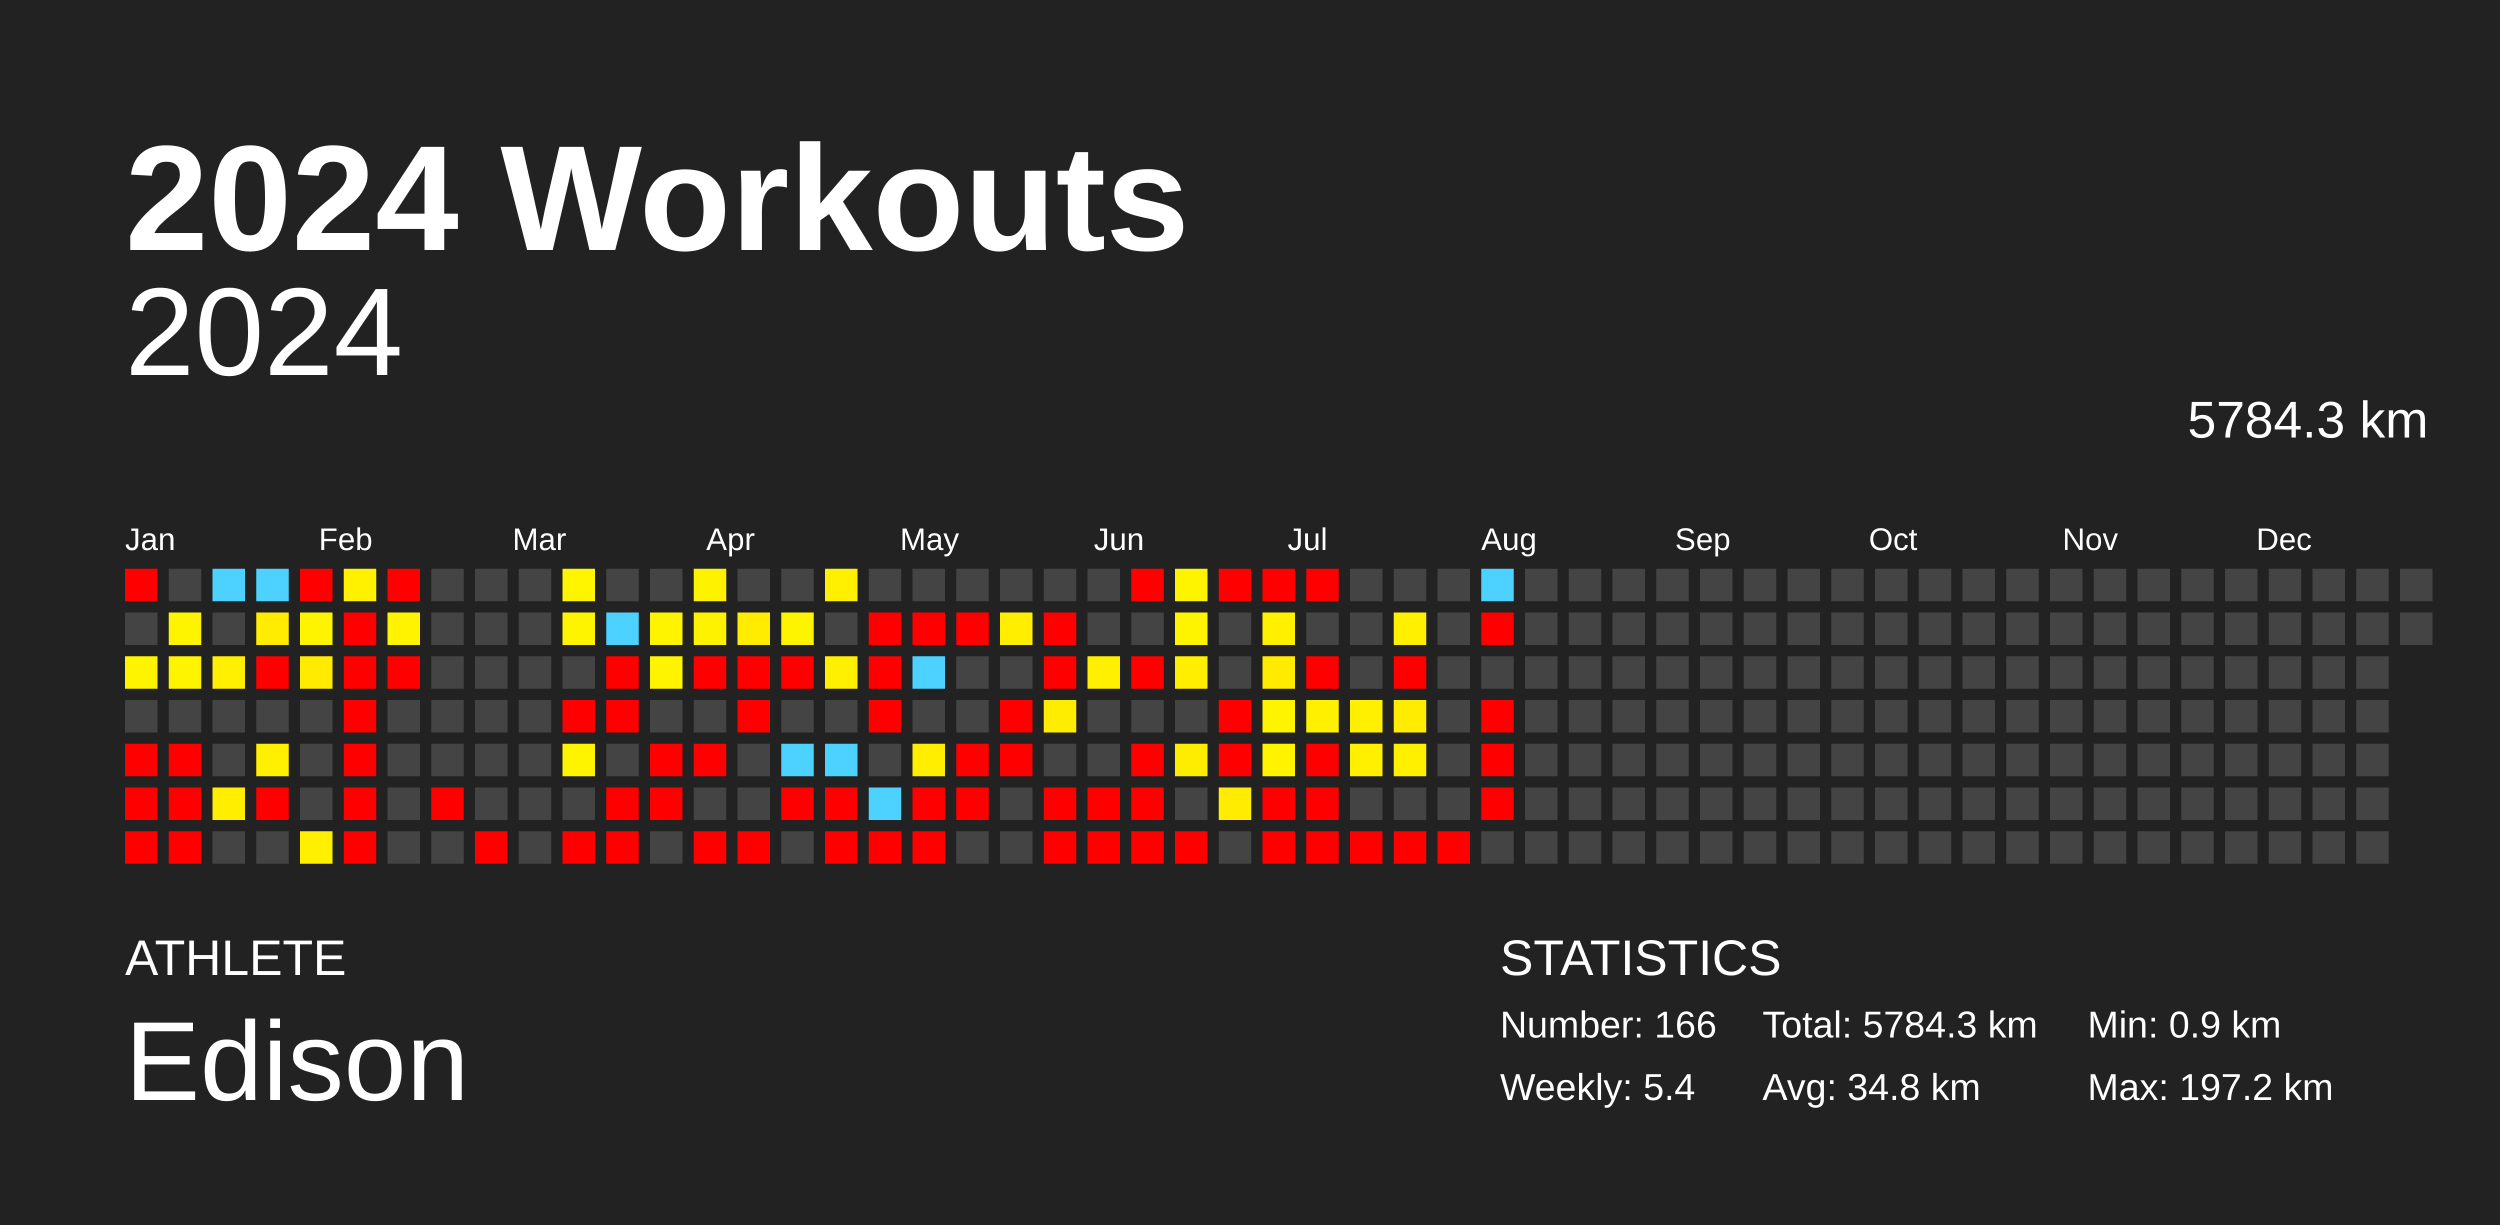
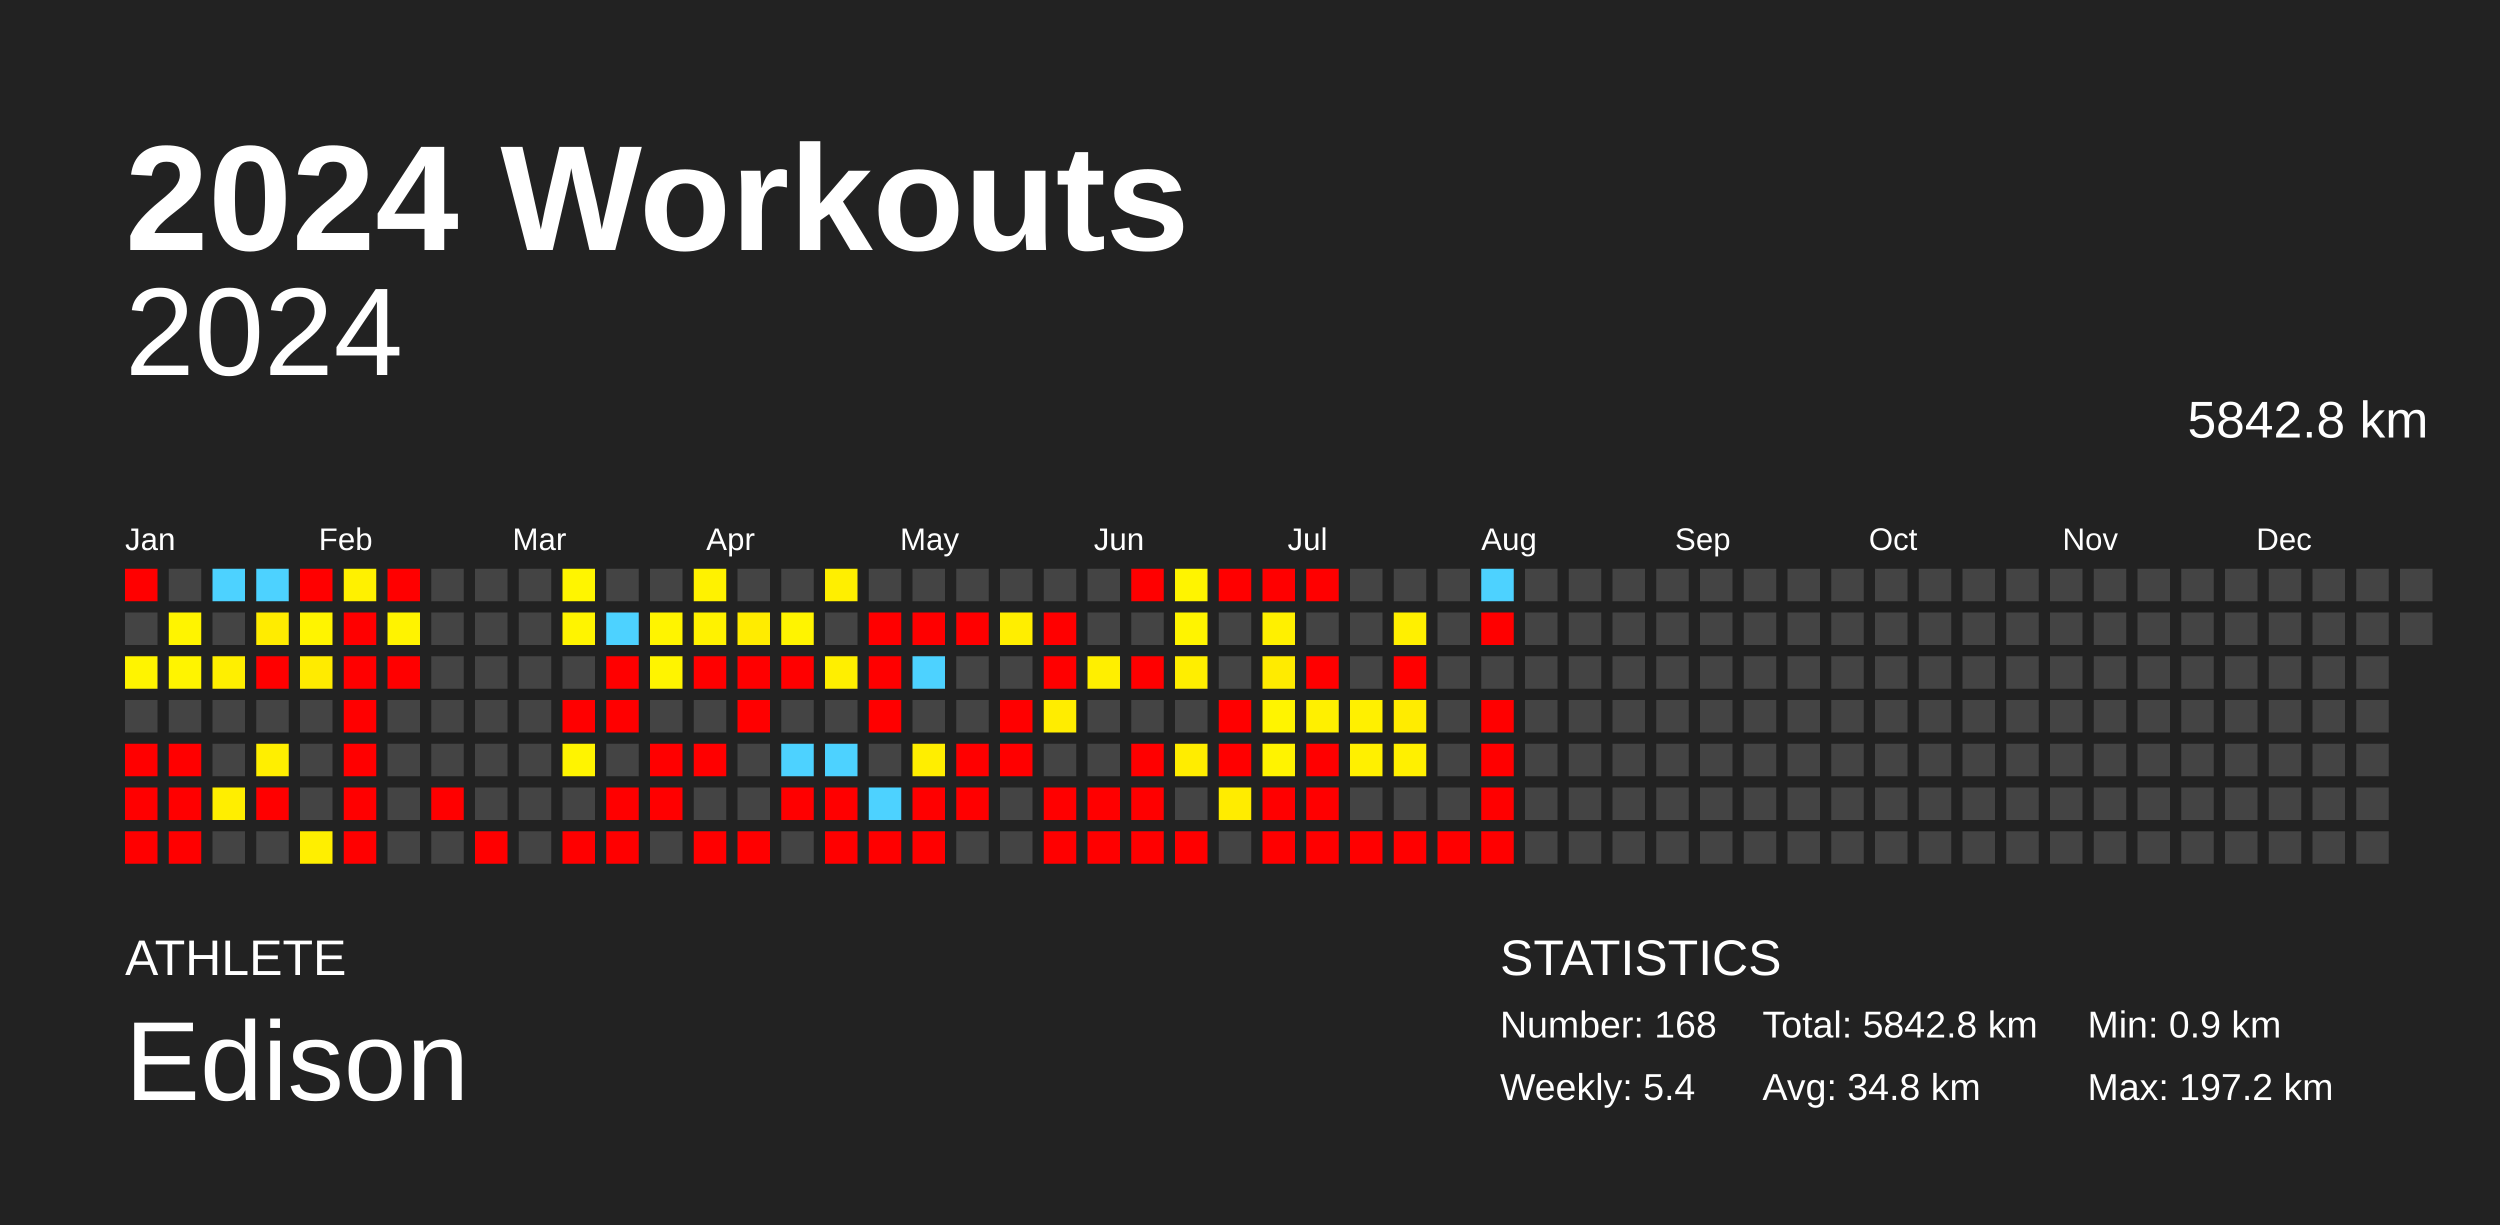
<svg xmlns="http://www.w3.org/2000/svg" baseProfile="full" height="98mm" version="1.1" viewBox="0,0,200,98" width="200mm">
  <defs />
  <rect fill="#222222" height="98" width="200" x="0" y="0" />
  <text fill="#FFFFFF" style="font-size:12px; font-family:Arial; font-weight:bold;" x="10" y="20">2024 Workouts</text>
  <text fill="#FFFFFF" style="font-size:4px; font-family:Arial" x="10" y="78">ATHLETE</text>
  <text fill="#FFFFFF" style="font-size:9px; font-family:Arial" x="10" y="88">Edison</text>
  <text fill="#FFFFFF" style="font-size:4px; font-family:Arial" x="120" y="78">STATISTICS</text>
-   <text fill="#FFFFFF" style="font-size:3px; font-family:Arial" x="120" y="83">Number: 166</text>
+   <text fill="#FFFFFF" style="font-size:3px; font-family:Arial" x="120" y="83">Number: 168</text>
  <text fill="#FFFFFF" style="font-size:3px; font-family:Arial" x="120" y="88">Weekly: 5.4</text>
-   <text fill="#FFFFFF" style="font-size:3px; font-family:Arial" x="141" y="83">Total: 5784.3 km</text>
+   <text fill="#FFFFFF" style="font-size:3px; font-family:Arial" x="141" y="83">Total: 5842.8 km</text>
  <text fill="#FFFFFF" style="font-size:3px; font-family:Arial" x="141" y="88">Avg: 34.8 km</text>
  <text fill="#FFFFFF" style="font-size:3px; font-family:Arial" x="167" y="83">Min: 0.9 km</text>
  <text fill="#FFFFFF" style="font-size:3px; font-family:Arial" x="167" y="88">Max: 197.2 km</text>
  <text alignment-baseline="hanging" fill="#FFFFFF" style="font-size:10.0px; font-family:Arial;" x="10" y="30">2024</text>
-   <text alignment-baseline="hanging" fill="#FFFFFF" style="font-size:4.125px; font-family:Arial;" x="175" y="35">5784.3 km</text>
+   <text alignment-baseline="hanging" fill="#FFFFFF" style="font-size:4.125px; font-family:Arial;" x="175" y="35">5842.8 km</text>
  <text fill="#FFFFFF" style="font-size:2.5px; font-family:Arial" x="10.0" y="44">Jan</text>
  <text fill="#FFFFFF" style="font-size:2.5px; font-family:Arial" x="25.5" y="44">Feb</text>
  <text fill="#FFFFFF" style="font-size:2.5px; font-family:Arial" x="41.0" y="44">Mar</text>
  <text fill="#FFFFFF" style="font-size:2.5px; font-family:Arial" x="56.5" y="44">Apr</text>
  <text fill="#FFFFFF" style="font-size:2.5px; font-family:Arial" x="72.0" y="44">May</text>
  <text fill="#FFFFFF" style="font-size:2.5px; font-family:Arial" x="87.5" y="44">Jun</text>
  <text fill="#FFFFFF" style="font-size:2.5px; font-family:Arial" x="103.0" y="44">Jul</text>
  <text fill="#FFFFFF" style="font-size:2.5px; font-family:Arial" x="118.5" y="44">Aug</text>
  <text fill="#FFFFFF" style="font-size:2.5px; font-family:Arial" x="134.0" y="44">Sep</text>
  <text fill="#FFFFFF" style="font-size:2.5px; font-family:Arial" x="149.5" y="44">Oct</text>
  <text fill="#FFFFFF" style="font-size:2.5px; font-family:Arial" x="165.0" y="44">Nov</text>
  <text fill="#FFFFFF" style="font-size:2.5px; font-family:Arial" x="180.5" y="44">Dec</text>
  <rect fill="red" height="2.6" width="2.6" x="10.0" y="45.5" />
  <rect fill="#444444" height="2.6" width="2.6" x="10.0" y="49.0" />
  <rect fill="#fff400" height="2.6" width="2.6" x="10.0" y="52.5" />
  <rect fill="#444444" height="2.6" width="2.6" x="10.0" y="56.0" />
  <rect fill="red" height="2.6" width="2.6" x="10.0" y="59.5" />
  <rect fill="red" height="2.6" width="2.6" x="10.0" y="63.0" />
  <rect fill="red" height="2.6" width="2.6" x="10.0" y="66.5" />
  <rect fill="#444444" height="2.6" width="2.6" x="13.5" y="45.5" />
  <rect fill="#fff400" height="2.6" width="2.6" x="13.5" y="49.0" />
  <rect fill="#fff400" height="2.6" width="2.6" x="13.5" y="52.5" />
  <rect fill="#444444" height="2.6" width="2.6" x="13.5" y="56.0" />
  <rect fill="red" height="2.6" width="2.6" x="13.5" y="59.5" />
  <rect fill="red" height="2.6" width="2.6" x="13.5" y="63.0" />
  <rect fill="red" height="2.6" width="2.6" x="13.5" y="66.5" />
  <rect fill="#4dd2ff" height="2.6" width="2.6" x="17.0" y="45.5" />
  <rect fill="#444444" height="2.6" width="2.6" x="17.0" y="49.0" />
  <rect fill="#ffef00" height="2.6" width="2.6" x="17.0" y="52.5" />
  <rect fill="#444444" height="2.6" width="2.6" x="17.0" y="56.0" />
  <rect fill="#444444" height="2.6" width="2.6" x="17.0" y="59.5" />
  <rect fill="#ffee00" height="2.6" width="2.6" x="17.0" y="63.0" />
  <rect fill="#444444" height="2.6" width="2.6" x="17.0" y="66.5" />
  <rect fill="#4dd2ff" height="2.6" width="2.6" x="20.5" y="45.5" />
  <rect fill="#ffec00" height="2.6" width="2.6" x="20.5" y="49.0" />
  <rect fill="red" height="2.6" width="2.6" x="20.5" y="52.5" />
  <rect fill="#444444" height="2.6" width="2.6" x="20.5" y="56.0" />
  <rect fill="#ffef00" height="2.6" width="2.6" x="20.5" y="59.5" />
  <rect fill="red" height="2.6" width="2.6" x="20.5" y="63.0" />
  <rect fill="#444444" height="2.6" width="2.6" x="20.5" y="66.5" />
  <rect fill="red" height="2.6" width="2.6" x="24.0" y="45.5" />
  <rect fill="#fff400" height="2.6" width="2.6" x="24.0" y="49.0" />
  <rect fill="#ffeb00" height="2.6" width="2.6" x="24.0" y="52.5" />
  <rect fill="#444444" height="2.6" width="2.6" x="24.0" y="56.0" />
  <rect fill="#444444" height="2.6" width="2.6" x="24.0" y="59.5" />
  <rect fill="#444444" height="2.6" width="2.6" x="24.0" y="63.0" />
  <rect fill="#ffef00" height="2.6" width="2.6" x="24.0" y="66.5" />
  <rect fill="#fff100" height="2.6" width="2.6" x="27.5" y="45.5" />
  <rect fill="red" height="2.6" width="2.6" x="27.5" y="49.0" />
  <rect fill="red" height="2.6" width="2.6" x="27.5" y="52.5" />
  <rect fill="red" height="2.6" width="2.6" x="27.5" y="56.0" />
  <rect fill="red" height="2.6" width="2.6" x="27.5" y="59.5" />
  <rect fill="red" height="2.6" width="2.6" x="27.5" y="63.0" />
  <rect fill="red" height="2.6" width="2.6" x="27.5" y="66.5" />
  <rect fill="red" height="2.6" width="2.6" x="31.0" y="45.5" />
  <rect fill="#fff300" height="2.6" width="2.6" x="31.0" y="49.0" />
  <rect fill="red" height="2.6" width="2.6" x="31.0" y="52.5" />
  <rect fill="#444444" height="2.6" width="2.6" x="31.0" y="56.0" />
  <rect fill="#444444" height="2.6" width="2.6" x="31.0" y="59.5" />
  <rect fill="#444444" height="2.6" width="2.6" x="31.0" y="63.0" />
  <rect fill="#444444" height="2.6" width="2.6" x="31.0" y="66.5" />
  <rect fill="#444444" height="2.6" width="2.6" x="34.5" y="45.5" />
  <rect fill="#444444" height="2.6" width="2.6" x="34.5" y="49.0" />
  <rect fill="#444444" height="2.6" width="2.6" x="34.5" y="52.5" />
  <rect fill="#444444" height="2.6" width="2.6" x="34.5" y="56.0" />
  <rect fill="#444444" height="2.6" width="2.6" x="34.5" y="59.5" />
  <rect fill="red" height="2.6" width="2.6" x="34.5" y="63.0" />
  <rect fill="#444444" height="2.6" width="2.6" x="34.5" y="66.5" />
  <rect fill="#444444" height="2.6" width="2.6" x="38.0" y="45.5" />
  <rect fill="#444444" height="2.6" width="2.6" x="38.0" y="49.0" />
  <rect fill="#444444" height="2.6" width="2.6" x="38.0" y="52.5" />
  <rect fill="#444444" height="2.6" width="2.6" x="38.0" y="56.0" />
  <rect fill="#444444" height="2.6" width="2.6" x="38.0" y="59.5" />
  <rect fill="#444444" height="2.6" width="2.6" x="38.0" y="63.0" />
  <rect fill="red" height="2.6" width="2.6" x="38.0" y="66.5" />
  <rect fill="#444444" height="2.6" width="2.6" x="41.5" y="45.5" />
  <rect fill="#444444" height="2.6" width="2.6" x="41.5" y="49.0" />
  <rect fill="#444444" height="2.6" width="2.6" x="41.5" y="52.5" />
  <rect fill="#444444" height="2.6" width="2.6" x="41.5" y="56.0" />
  <rect fill="#444444" height="2.6" width="2.6" x="41.5" y="59.5" />
  <rect fill="#444444" height="2.6" width="2.6" x="41.5" y="63.0" />
  <rect fill="#444444" height="2.6" width="2.6" x="41.5" y="66.5" />
  <rect fill="#fff500" height="2.6" width="2.6" x="45.0" y="45.5" />
  <rect fill="#fff400" height="2.6" width="2.6" x="45.0" y="49.0" />
  <rect fill="#444444" height="2.6" width="2.6" x="45.0" y="52.5" />
  <rect fill="red" height="2.6" width="2.6" x="45.0" y="56.0" />
  <rect fill="#fff400" height="2.6" width="2.6" x="45.0" y="59.5" />
  <rect fill="#444444" height="2.6" width="2.6" x="45.0" y="63.0" />
  <rect fill="red" height="2.6" width="2.6" x="45.0" y="66.5" />
  <rect fill="#444444" height="2.6" width="2.6" x="48.5" y="45.5" />
  <rect fill="#4dd2ff" height="2.6" width="2.6" x="48.5" y="49.0" />
  <rect fill="red" height="2.6" width="2.6" x="48.5" y="52.5" />
  <rect fill="red" height="2.6" width="2.6" x="48.5" y="56.0" />
  <rect fill="#444444" height="2.6" width="2.6" x="48.5" y="59.5" />
  <rect fill="red" height="2.6" width="2.6" x="48.5" y="63.0" />
  <rect fill="red" height="2.6" width="2.6" x="48.5" y="66.5" />
  <rect fill="#444444" height="2.6" width="2.6" x="52.0" y="45.5" />
  <rect fill="#fff400" height="2.6" width="2.6" x="52.0" y="49.0" />
  <rect fill="#fff400" height="2.6" width="2.6" x="52.0" y="52.5" />
  <rect fill="#444444" height="2.6" width="2.6" x="52.0" y="56.0" />
  <rect fill="red" height="2.6" width="2.6" x="52.0" y="59.5" />
  <rect fill="red" height="2.6" width="2.6" x="52.0" y="63.0" />
  <rect fill="#444444" height="2.6" width="2.6" x="52.0" y="66.5" />
  <rect fill="#fff200" height="2.6" width="2.6" x="55.5" y="45.5" />
  <rect fill="#fff200" height="2.6" width="2.6" x="55.5" y="49.0" />
  <rect fill="red" height="2.6" width="2.6" x="55.5" y="52.5" />
  <rect fill="#444444" height="2.6" width="2.6" x="55.5" y="56.0" />
  <rect fill="red" height="2.6" width="2.6" x="55.5" y="59.5" />
  <rect fill="#444444" height="2.6" width="2.6" x="55.5" y="63.0" />
  <rect fill="red" height="2.6" width="2.6" x="55.5" y="66.5" />
  <rect fill="#444444" height="2.6" width="2.6" x="59.0" y="45.5" />
  <rect fill="#ffec00" height="2.6" width="2.6" x="59.0" y="49.0" />
  <rect fill="red" height="2.6" width="2.6" x="59.0" y="52.5" />
  <rect fill="red" height="2.6" width="2.6" x="59.0" y="56.0" />
  <rect fill="#444444" height="2.6" width="2.6" x="59.0" y="59.5" />
  <rect fill="#444444" height="2.6" width="2.6" x="59.0" y="63.0" />
  <rect fill="red" height="2.6" width="2.6" x="59.0" y="66.5" />
  <rect fill="#444444" height="2.6" width="2.6" x="62.5" y="45.5" />
  <rect fill="#fff400" height="2.6" width="2.6" x="62.5" y="49.0" />
  <rect fill="red" height="2.6" width="2.6" x="62.5" y="52.5" />
  <rect fill="#444444" height="2.6" width="2.6" x="62.5" y="56.0" />
  <rect fill="#4dd2ff" height="2.6" width="2.6" x="62.5" y="59.5" />
  <rect fill="red" height="2.6" width="2.6" x="62.5" y="63.0" />
  <rect fill="#444444" height="2.6" width="2.6" x="62.5" y="66.5" />
  <rect fill="#ffef00" height="2.6" width="2.6" x="66.0" y="45.5" />
  <rect fill="#444444" height="2.6" width="2.6" x="66.0" y="49.0" />
  <rect fill="#ffef00" height="2.6" width="2.6" x="66.0" y="52.5" />
  <rect fill="#444444" height="2.6" width="2.6" x="66.0" y="56.0" />
  <rect fill="#4dd2ff" height="2.6" width="2.6" x="66.0" y="59.5" />
  <rect fill="red" height="2.6" width="2.6" x="66.0" y="63.0" />
  <rect fill="red" height="2.6" width="2.6" x="66.0" y="66.5" />
  <rect fill="#444444" height="2.6" width="2.6" x="69.5" y="45.5" />
  <rect fill="red" height="2.6" width="2.6" x="69.5" y="49.0" />
  <rect fill="red" height="2.6" width="2.6" x="69.5" y="52.5" />
  <rect fill="red" height="2.6" width="2.6" x="69.5" y="56.0" />
  <rect fill="#444444" height="2.6" width="2.6" x="69.5" y="59.5" />
  <rect fill="#4dd2ff" height="2.6" width="2.6" x="69.5" y="63.0" />
  <rect fill="red" height="2.6" width="2.6" x="69.5" y="66.5" />
  <rect fill="#444444" height="2.6" width="2.6" x="73.0" y="45.5" />
  <rect fill="red" height="2.6" width="2.6" x="73.0" y="49.0" />
  <rect fill="#4dd2ff" height="2.6" width="2.6" x="73.0" y="52.5" />
  <rect fill="#444444" height="2.6" width="2.6" x="73.0" y="56.0" />
  <rect fill="#ffee00" height="2.6" width="2.6" x="73.0" y="59.5" />
  <rect fill="red" height="2.6" width="2.6" x="73.0" y="63.0" />
  <rect fill="red" height="2.6" width="2.6" x="73.0" y="66.5" />
  <rect fill="#444444" height="2.6" width="2.6" x="76.5" y="45.5" />
  <rect fill="red" height="2.6" width="2.6" x="76.5" y="49.0" />
  <rect fill="#444444" height="2.6" width="2.6" x="76.5" y="52.5" />
  <rect fill="#444444" height="2.6" width="2.6" x="76.5" y="56.0" />
  <rect fill="red" height="2.6" width="2.6" x="76.5" y="59.5" />
  <rect fill="red" height="2.6" width="2.6" x="76.5" y="63.0" />
  <rect fill="#444444" height="2.6" width="2.6" x="76.5" y="66.5" />
  <rect fill="#444444" height="2.6" width="2.6" x="80.0" y="45.5" />
  <rect fill="#ffee00" height="2.6" width="2.6" x="80.0" y="49.0" />
  <rect fill="#444444" height="2.6" width="2.6" x="80.0" y="52.5" />
  <rect fill="red" height="2.6" width="2.6" x="80.0" y="56.0" />
  <rect fill="red" height="2.6" width="2.6" x="80.0" y="59.5" />
  <rect fill="#444444" height="2.6" width="2.6" x="80.0" y="63.0" />
  <rect fill="#444444" height="2.6" width="2.6" x="80.0" y="66.5" />
  <rect fill="#444444" height="2.6" width="2.6" x="83.5" y="45.5" />
  <rect fill="red" height="2.6" width="2.6" x="83.5" y="49.0" />
  <rect fill="red" height="2.6" width="2.6" x="83.5" y="52.5" />
  <rect fill="#ffed00" height="2.6" width="2.6" x="83.5" y="56.0" />
  <rect fill="#444444" height="2.6" width="2.6" x="83.5" y="59.5" />
  <rect fill="red" height="2.6" width="2.6" x="83.5" y="63.0" />
  <rect fill="red" height="2.6" width="2.6" x="83.5" y="66.5" />
  <rect fill="#444444" height="2.6" width="2.6" x="87.0" y="45.5" />
  <rect fill="#444444" height="2.6" width="2.6" x="87.0" y="49.0" />
  <rect fill="#ffef00" height="2.6" width="2.6" x="87.0" y="52.5" />
  <rect fill="#444444" height="2.6" width="2.6" x="87.0" y="56.0" />
  <rect fill="#444444" height="2.6" width="2.6" x="87.0" y="59.5" />
  <rect fill="red" height="2.6" width="2.6" x="87.0" y="63.0" />
  <rect fill="red" height="2.6" width="2.6" x="87.0" y="66.5" />
  <rect fill="red" height="2.6" width="2.6" x="90.5" y="45.5" />
  <rect fill="#444444" height="2.6" width="2.6" x="90.5" y="49.0" />
  <rect fill="red" height="2.6" width="2.6" x="90.5" y="52.5" />
  <rect fill="#444444" height="2.6" width="2.6" x="90.5" y="56.0" />
  <rect fill="red" height="2.6" width="2.6" x="90.5" y="59.5" />
  <rect fill="red" height="2.6" width="2.6" x="90.5" y="63.0" />
  <rect fill="red" height="2.6" width="2.6" x="90.5" y="66.5" />
  <rect fill="#fff400" height="2.6" width="2.6" x="94.0" y="45.5" />
  <rect fill="#fff400" height="2.6" width="2.6" x="94.0" y="49.0" />
  <rect fill="#ffee00" height="2.6" width="2.6" x="94.0" y="52.5" />
  <rect fill="#444444" height="2.6" width="2.6" x="94.0" y="56.0" />
  <rect fill="#ffed00" height="2.6" width="2.6" x="94.0" y="59.5" />
  <rect fill="#444444" height="2.6" width="2.6" x="94.0" y="63.0" />
  <rect fill="red" height="2.6" width="2.6" x="94.0" y="66.5" />
  <rect fill="red" height="2.6" width="2.6" x="97.5" y="45.5" />
  <rect fill="#444444" height="2.6" width="2.6" x="97.5" y="49.0" />
  <rect fill="#444444" height="2.6" width="2.6" x="97.5" y="52.5" />
  <rect fill="red" height="2.6" width="2.6" x="97.5" y="56.0" />
  <rect fill="red" height="2.6" width="2.6" x="97.5" y="59.5" />
  <rect fill="#ffec00" height="2.6" width="2.6" x="97.5" y="63.0" />
  <rect fill="#444444" height="2.6" width="2.6" x="97.5" y="66.5" />
  <rect fill="red" height="2.6" width="2.6" x="101.0" y="45.5" />
  <rect fill="#fff000" height="2.6" width="2.6" x="101.0" y="49.0" />
  <rect fill="#ffeb00" height="2.6" width="2.6" x="101.0" y="52.5" />
  <rect fill="#fff400" height="2.6" width="2.6" x="101.0" y="56.0" />
  <rect fill="#fff300" height="2.6" width="2.6" x="101.0" y="59.5" />
  <rect fill="red" height="2.6" width="2.6" x="101.0" y="63.0" />
  <rect fill="red" height="2.6" width="2.6" x="101.0" y="66.5" />
  <rect fill="red" height="2.6" width="2.6" x="104.5" y="45.5" />
  <rect fill="#444444" height="2.6" width="2.6" x="104.5" y="49.0" />
  <rect fill="red" height="2.6" width="2.6" x="104.5" y="52.5" />
  <rect fill="#fff000" height="2.6" width="2.6" x="104.5" y="56.0" />
  <rect fill="red" height="2.6" width="2.6" x="104.5" y="59.5" />
  <rect fill="red" height="2.6" width="2.6" x="104.5" y="63.0" />
  <rect fill="red" height="2.6" width="2.6" x="104.5" y="66.5" />
  <rect fill="#444444" height="2.6" width="2.6" x="108.0" y="45.5" />
  <rect fill="#444444" height="2.6" width="2.6" x="108.0" y="49.0" />
  <rect fill="#444444" height="2.6" width="2.6" x="108.0" y="52.5" />
  <rect fill="#fff000" height="2.6" width="2.6" x="108.0" y="56.0" />
  <rect fill="#fff000" height="2.6" width="2.6" x="108.0" y="59.5" />
  <rect fill="#444444" height="2.6" width="2.6" x="108.0" y="63.0" />
  <rect fill="red" height="2.6" width="2.6" x="108.0" y="66.5" />
  <rect fill="#444444" height="2.6" width="2.6" x="111.5" y="45.5" />
  <rect fill="#fff000" height="2.6" width="2.6" x="111.5" y="49.0" />
  <rect fill="red" height="2.6" width="2.6" x="111.5" y="52.5" />
  <rect fill="#ffec00" height="2.6" width="2.6" x="111.5" y="56.0" />
  <rect fill="#fff000" height="2.6" width="2.6" x="111.5" y="59.5" />
  <rect fill="#444444" height="2.6" width="2.6" x="111.5" y="63.0" />
  <rect fill="red" height="2.6" width="2.6" x="111.5" y="66.5" />
  <rect fill="#444444" height="2.6" width="2.6" x="115.0" y="45.5" />
  <rect fill="#444444" height="2.6" width="2.6" x="115.0" y="49.0" />
  <rect fill="#444444" height="2.6" width="2.6" x="115.0" y="52.5" />
  <rect fill="#444444" height="2.6" width="2.6" x="115.0" y="56.0" />
  <rect fill="#444444" height="2.6" width="2.6" x="115.0" y="59.5" />
  <rect fill="#444444" height="2.6" width="2.6" x="115.0" y="63.0" />
  <rect fill="red" height="2.6" width="2.6" x="115.0" y="66.5" />
  <rect fill="#4dd2ff" height="2.6" width="2.6" x="118.5" y="45.5" />
  <rect fill="red" height="2.6" width="2.6" x="118.5" y="49.0" />
  <rect fill="#444444" height="2.6" width="2.6" x="118.5" y="52.5" />
  <rect fill="red" height="2.6" width="2.6" x="118.5" y="56.0" />
  <rect fill="red" height="2.6" width="2.6" x="118.5" y="59.5" />
  <rect fill="red" height="2.6" width="2.6" x="118.5" y="63.0" />
-   <rect fill="#444444" height="2.6" width="2.6" x="118.5" y="66.5" />
+   <rect fill="red" height="2.6" width="2.6" x="118.5" y="66.5" />
  <rect fill="#444444" height="2.6" width="2.6" x="122.0" y="45.5" />
  <rect fill="#444444" height="2.6" width="2.6" x="122.0" y="49.0" />
  <rect fill="#444444" height="2.6" width="2.6" x="122.0" y="52.5" />
  <rect fill="#444444" height="2.6" width="2.6" x="122.0" y="56.0" />
  <rect fill="#444444" height="2.6" width="2.6" x="122.0" y="59.5" />
  <rect fill="#444444" height="2.6" width="2.6" x="122.0" y="63.0" />
  <rect fill="#444444" height="2.6" width="2.6" x="122.0" y="66.5" />
  <rect fill="#444444" height="2.6" width="2.6" x="125.5" y="45.5" />
  <rect fill="#444444" height="2.6" width="2.6" x="125.5" y="49.0" />
  <rect fill="#444444" height="2.6" width="2.6" x="125.5" y="52.5" />
  <rect fill="#444444" height="2.6" width="2.6" x="125.5" y="56.0" />
  <rect fill="#444444" height="2.6" width="2.6" x="125.5" y="59.5" />
  <rect fill="#444444" height="2.6" width="2.6" x="125.5" y="63.0" />
  <rect fill="#444444" height="2.6" width="2.6" x="125.5" y="66.5" />
  <rect fill="#444444" height="2.6" width="2.6" x="129.0" y="45.5" />
  <rect fill="#444444" height="2.6" width="2.6" x="129.0" y="49.0" />
  <rect fill="#444444" height="2.6" width="2.6" x="129.0" y="52.5" />
  <rect fill="#444444" height="2.6" width="2.6" x="129.0" y="56.0" />
  <rect fill="#444444" height="2.6" width="2.6" x="129.0" y="59.5" />
  <rect fill="#444444" height="2.6" width="2.6" x="129.0" y="63.0" />
  <rect fill="#444444" height="2.6" width="2.6" x="129.0" y="66.5" />
  <rect fill="#444444" height="2.6" width="2.6" x="132.5" y="45.5" />
  <rect fill="#444444" height="2.6" width="2.6" x="132.5" y="49.0" />
  <rect fill="#444444" height="2.6" width="2.6" x="132.5" y="52.5" />
  <rect fill="#444444" height="2.6" width="2.6" x="132.5" y="56.0" />
  <rect fill="#444444" height="2.6" width="2.6" x="132.5" y="59.5" />
  <rect fill="#444444" height="2.6" width="2.6" x="132.5" y="63.0" />
  <rect fill="#444444" height="2.6" width="2.6" x="132.5" y="66.5" />
  <rect fill="#444444" height="2.6" width="2.6" x="136.0" y="45.5" />
  <rect fill="#444444" height="2.6" width="2.6" x="136.0" y="49.0" />
  <rect fill="#444444" height="2.6" width="2.6" x="136.0" y="52.5" />
  <rect fill="#444444" height="2.6" width="2.6" x="136.0" y="56.0" />
  <rect fill="#444444" height="2.6" width="2.6" x="136.0" y="59.5" />
  <rect fill="#444444" height="2.6" width="2.6" x="136.0" y="63.0" />
  <rect fill="#444444" height="2.6" width="2.6" x="136.0" y="66.5" />
  <rect fill="#444444" height="2.6" width="2.6" x="139.5" y="45.5" />
  <rect fill="#444444" height="2.6" width="2.6" x="139.5" y="49.0" />
  <rect fill="#444444" height="2.6" width="2.6" x="139.5" y="52.5" />
  <rect fill="#444444" height="2.6" width="2.6" x="139.5" y="56.0" />
  <rect fill="#444444" height="2.6" width="2.6" x="139.5" y="59.5" />
  <rect fill="#444444" height="2.6" width="2.6" x="139.5" y="63.0" />
  <rect fill="#444444" height="2.6" width="2.6" x="139.5" y="66.5" />
  <rect fill="#444444" height="2.6" width="2.6" x="143.0" y="45.5" />
  <rect fill="#444444" height="2.6" width="2.6" x="143.0" y="49.0" />
  <rect fill="#444444" height="2.6" width="2.6" x="143.0" y="52.5" />
  <rect fill="#444444" height="2.6" width="2.6" x="143.0" y="56.0" />
  <rect fill="#444444" height="2.6" width="2.6" x="143.0" y="59.5" />
  <rect fill="#444444" height="2.6" width="2.6" x="143.0" y="63.0" />
  <rect fill="#444444" height="2.6" width="2.6" x="143.0" y="66.5" />
  <rect fill="#444444" height="2.6" width="2.6" x="146.5" y="45.5" />
  <rect fill="#444444" height="2.6" width="2.6" x="146.5" y="49.0" />
  <rect fill="#444444" height="2.6" width="2.6" x="146.5" y="52.5" />
  <rect fill="#444444" height="2.6" width="2.6" x="146.5" y="56.0" />
  <rect fill="#444444" height="2.6" width="2.6" x="146.5" y="59.5" />
  <rect fill="#444444" height="2.6" width="2.6" x="146.5" y="63.0" />
  <rect fill="#444444" height="2.6" width="2.6" x="146.5" y="66.5" />
  <rect fill="#444444" height="2.6" width="2.6" x="150.0" y="45.5" />
  <rect fill="#444444" height="2.6" width="2.6" x="150.0" y="49.0" />
  <rect fill="#444444" height="2.6" width="2.6" x="150.0" y="52.5" />
  <rect fill="#444444" height="2.6" width="2.6" x="150.0" y="56.0" />
  <rect fill="#444444" height="2.6" width="2.6" x="150.0" y="59.5" />
  <rect fill="#444444" height="2.6" width="2.6" x="150.0" y="63.0" />
  <rect fill="#444444" height="2.6" width="2.6" x="150.0" y="66.5" />
  <rect fill="#444444" height="2.6" width="2.6" x="153.5" y="45.5" />
  <rect fill="#444444" height="2.6" width="2.6" x="153.5" y="49.0" />
  <rect fill="#444444" height="2.6" width="2.6" x="153.5" y="52.5" />
  <rect fill="#444444" height="2.6" width="2.6" x="153.5" y="56.0" />
  <rect fill="#444444" height="2.6" width="2.6" x="153.5" y="59.5" />
  <rect fill="#444444" height="2.6" width="2.6" x="153.5" y="63.0" />
  <rect fill="#444444" height="2.6" width="2.6" x="153.5" y="66.5" />
  <rect fill="#444444" height="2.6" width="2.6" x="157.0" y="45.5" />
  <rect fill="#444444" height="2.6" width="2.6" x="157.0" y="49.0" />
  <rect fill="#444444" height="2.6" width="2.6" x="157.0" y="52.5" />
  <rect fill="#444444" height="2.6" width="2.6" x="157.0" y="56.0" />
  <rect fill="#444444" height="2.6" width="2.6" x="157.0" y="59.5" />
  <rect fill="#444444" height="2.6" width="2.6" x="157.0" y="63.0" />
  <rect fill="#444444" height="2.6" width="2.6" x="157.0" y="66.5" />
  <rect fill="#444444" height="2.6" width="2.6" x="160.5" y="45.5" />
  <rect fill="#444444" height="2.6" width="2.6" x="160.5" y="49.0" />
  <rect fill="#444444" height="2.6" width="2.6" x="160.5" y="52.5" />
  <rect fill="#444444" height="2.6" width="2.6" x="160.5" y="56.0" />
  <rect fill="#444444" height="2.6" width="2.6" x="160.5" y="59.5" />
  <rect fill="#444444" height="2.6" width="2.6" x="160.5" y="63.0" />
  <rect fill="#444444" height="2.6" width="2.6" x="160.5" y="66.5" />
  <rect fill="#444444" height="2.6" width="2.6" x="164.0" y="45.5" />
  <rect fill="#444444" height="2.6" width="2.6" x="164.0" y="49.0" />
  <rect fill="#444444" height="2.6" width="2.6" x="164.0" y="52.5" />
  <rect fill="#444444" height="2.6" width="2.6" x="164.0" y="56.0" />
  <rect fill="#444444" height="2.6" width="2.6" x="164.0" y="59.5" />
  <rect fill="#444444" height="2.6" width="2.6" x="164.0" y="63.0" />
  <rect fill="#444444" height="2.6" width="2.6" x="164.0" y="66.5" />
  <rect fill="#444444" height="2.6" width="2.6" x="167.5" y="45.5" />
  <rect fill="#444444" height="2.6" width="2.6" x="167.5" y="49.0" />
  <rect fill="#444444" height="2.6" width="2.6" x="167.5" y="52.5" />
  <rect fill="#444444" height="2.6" width="2.6" x="167.5" y="56.0" />
  <rect fill="#444444" height="2.6" width="2.6" x="167.5" y="59.5" />
  <rect fill="#444444" height="2.6" width="2.6" x="167.5" y="63.0" />
  <rect fill="#444444" height="2.6" width="2.6" x="167.5" y="66.5" />
  <rect fill="#444444" height="2.6" width="2.6" x="171.0" y="45.5" />
  <rect fill="#444444" height="2.6" width="2.6" x="171.0" y="49.0" />
  <rect fill="#444444" height="2.6" width="2.6" x="171.0" y="52.5" />
  <rect fill="#444444" height="2.6" width="2.6" x="171.0" y="56.0" />
  <rect fill="#444444" height="2.6" width="2.6" x="171.0" y="59.5" />
  <rect fill="#444444" height="2.6" width="2.6" x="171.0" y="63.0" />
  <rect fill="#444444" height="2.6" width="2.6" x="171.0" y="66.5" />
  <rect fill="#444444" height="2.6" width="2.6" x="174.5" y="45.5" />
  <rect fill="#444444" height="2.6" width="2.6" x="174.5" y="49.0" />
  <rect fill="#444444" height="2.6" width="2.6" x="174.5" y="52.5" />
  <rect fill="#444444" height="2.6" width="2.6" x="174.5" y="56.0" />
  <rect fill="#444444" height="2.6" width="2.6" x="174.5" y="59.5" />
  <rect fill="#444444" height="2.6" width="2.6" x="174.5" y="63.0" />
  <rect fill="#444444" height="2.6" width="2.6" x="174.5" y="66.5" />
  <rect fill="#444444" height="2.6" width="2.6" x="178.0" y="45.5" />
  <rect fill="#444444" height="2.6" width="2.6" x="178.0" y="49.0" />
  <rect fill="#444444" height="2.6" width="2.6" x="178.0" y="52.5" />
  <rect fill="#444444" height="2.6" width="2.6" x="178.0" y="56.0" />
  <rect fill="#444444" height="2.6" width="2.6" x="178.0" y="59.5" />
  <rect fill="#444444" height="2.6" width="2.6" x="178.0" y="63.0" />
  <rect fill="#444444" height="2.6" width="2.6" x="178.0" y="66.5" />
  <rect fill="#444444" height="2.6" width="2.6" x="181.5" y="45.5" />
  <rect fill="#444444" height="2.6" width="2.6" x="181.5" y="49.0" />
  <rect fill="#444444" height="2.6" width="2.6" x="181.5" y="52.5" />
  <rect fill="#444444" height="2.6" width="2.6" x="181.5" y="56.0" />
  <rect fill="#444444" height="2.6" width="2.6" x="181.5" y="59.5" />
  <rect fill="#444444" height="2.6" width="2.6" x="181.5" y="63.0" />
  <rect fill="#444444" height="2.6" width="2.6" x="181.5" y="66.5" />
  <rect fill="#444444" height="2.6" width="2.6" x="185.0" y="45.5" />
  <rect fill="#444444" height="2.6" width="2.6" x="185.0" y="49.0" />
  <rect fill="#444444" height="2.6" width="2.6" x="185.0" y="52.5" />
  <rect fill="#444444" height="2.6" width="2.6" x="185.0" y="56.0" />
  <rect fill="#444444" height="2.6" width="2.6" x="185.0" y="59.5" />
  <rect fill="#444444" height="2.6" width="2.6" x="185.0" y="63.0" />
  <rect fill="#444444" height="2.6" width="2.6" x="185.0" y="66.5" />
  <rect fill="#444444" height="2.6" width="2.6" x="188.5" y="45.5" />
  <rect fill="#444444" height="2.6" width="2.6" x="188.5" y="49.0" />
  <rect fill="#444444" height="2.6" width="2.6" x="188.5" y="52.5" />
  <rect fill="#444444" height="2.6" width="2.6" x="188.5" y="56.0" />
  <rect fill="#444444" height="2.6" width="2.6" x="188.5" y="59.5" />
  <rect fill="#444444" height="2.6" width="2.6" x="188.5" y="63.0" />
  <rect fill="#444444" height="2.6" width="2.6" x="188.5" y="66.5" />
  <rect fill="#444444" height="2.6" width="2.6" x="192.0" y="45.5" />
  <rect fill="#444444" height="2.6" width="2.6" x="192.0" y="49.0" />
</svg>
